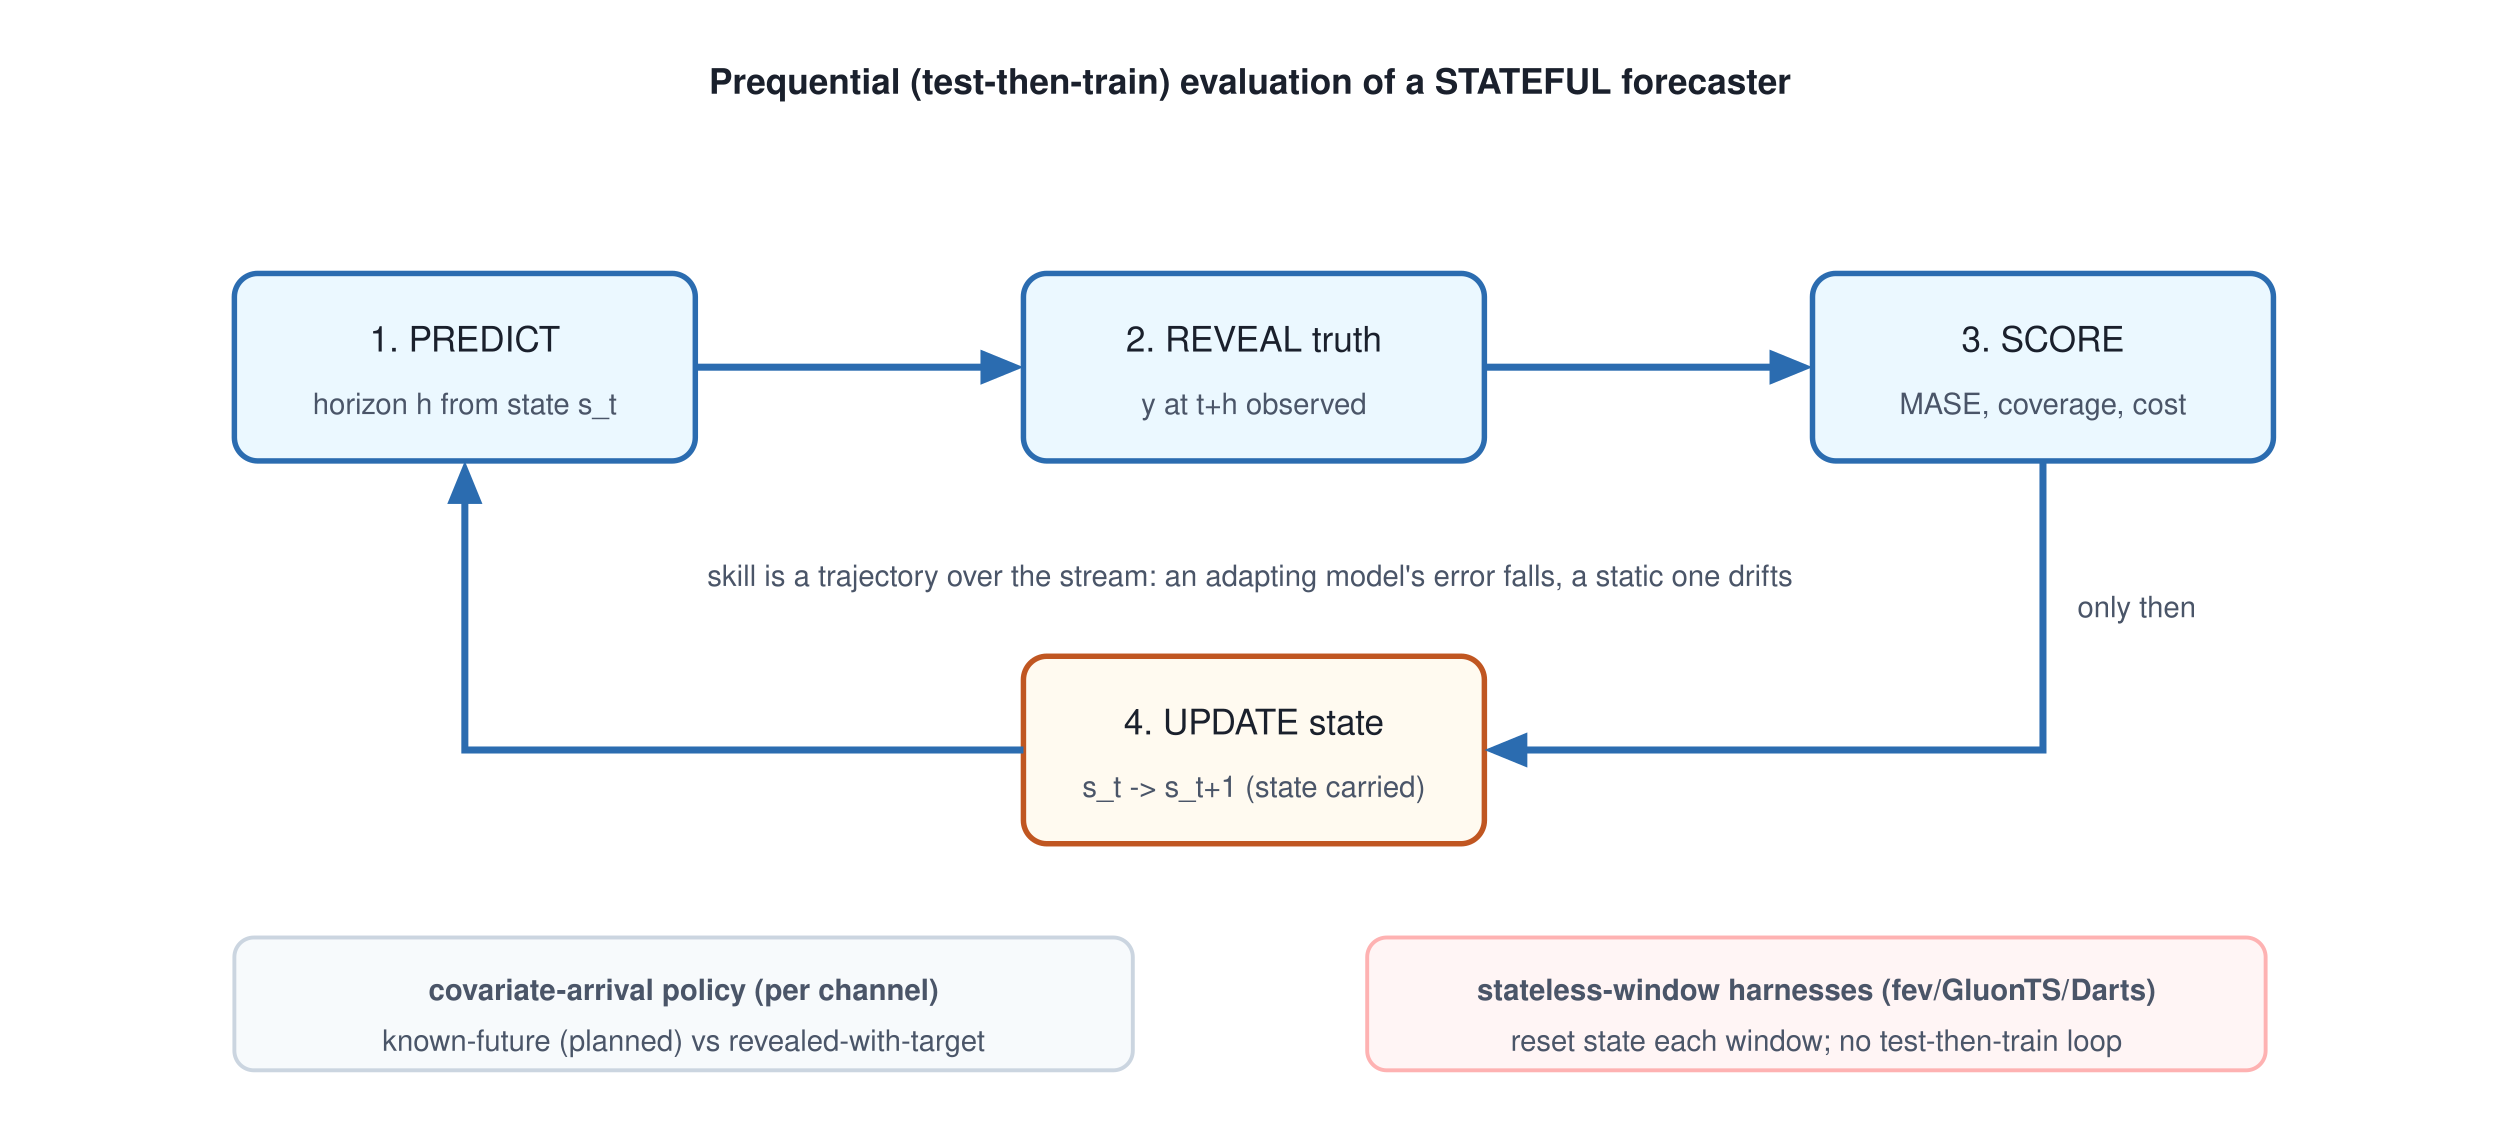
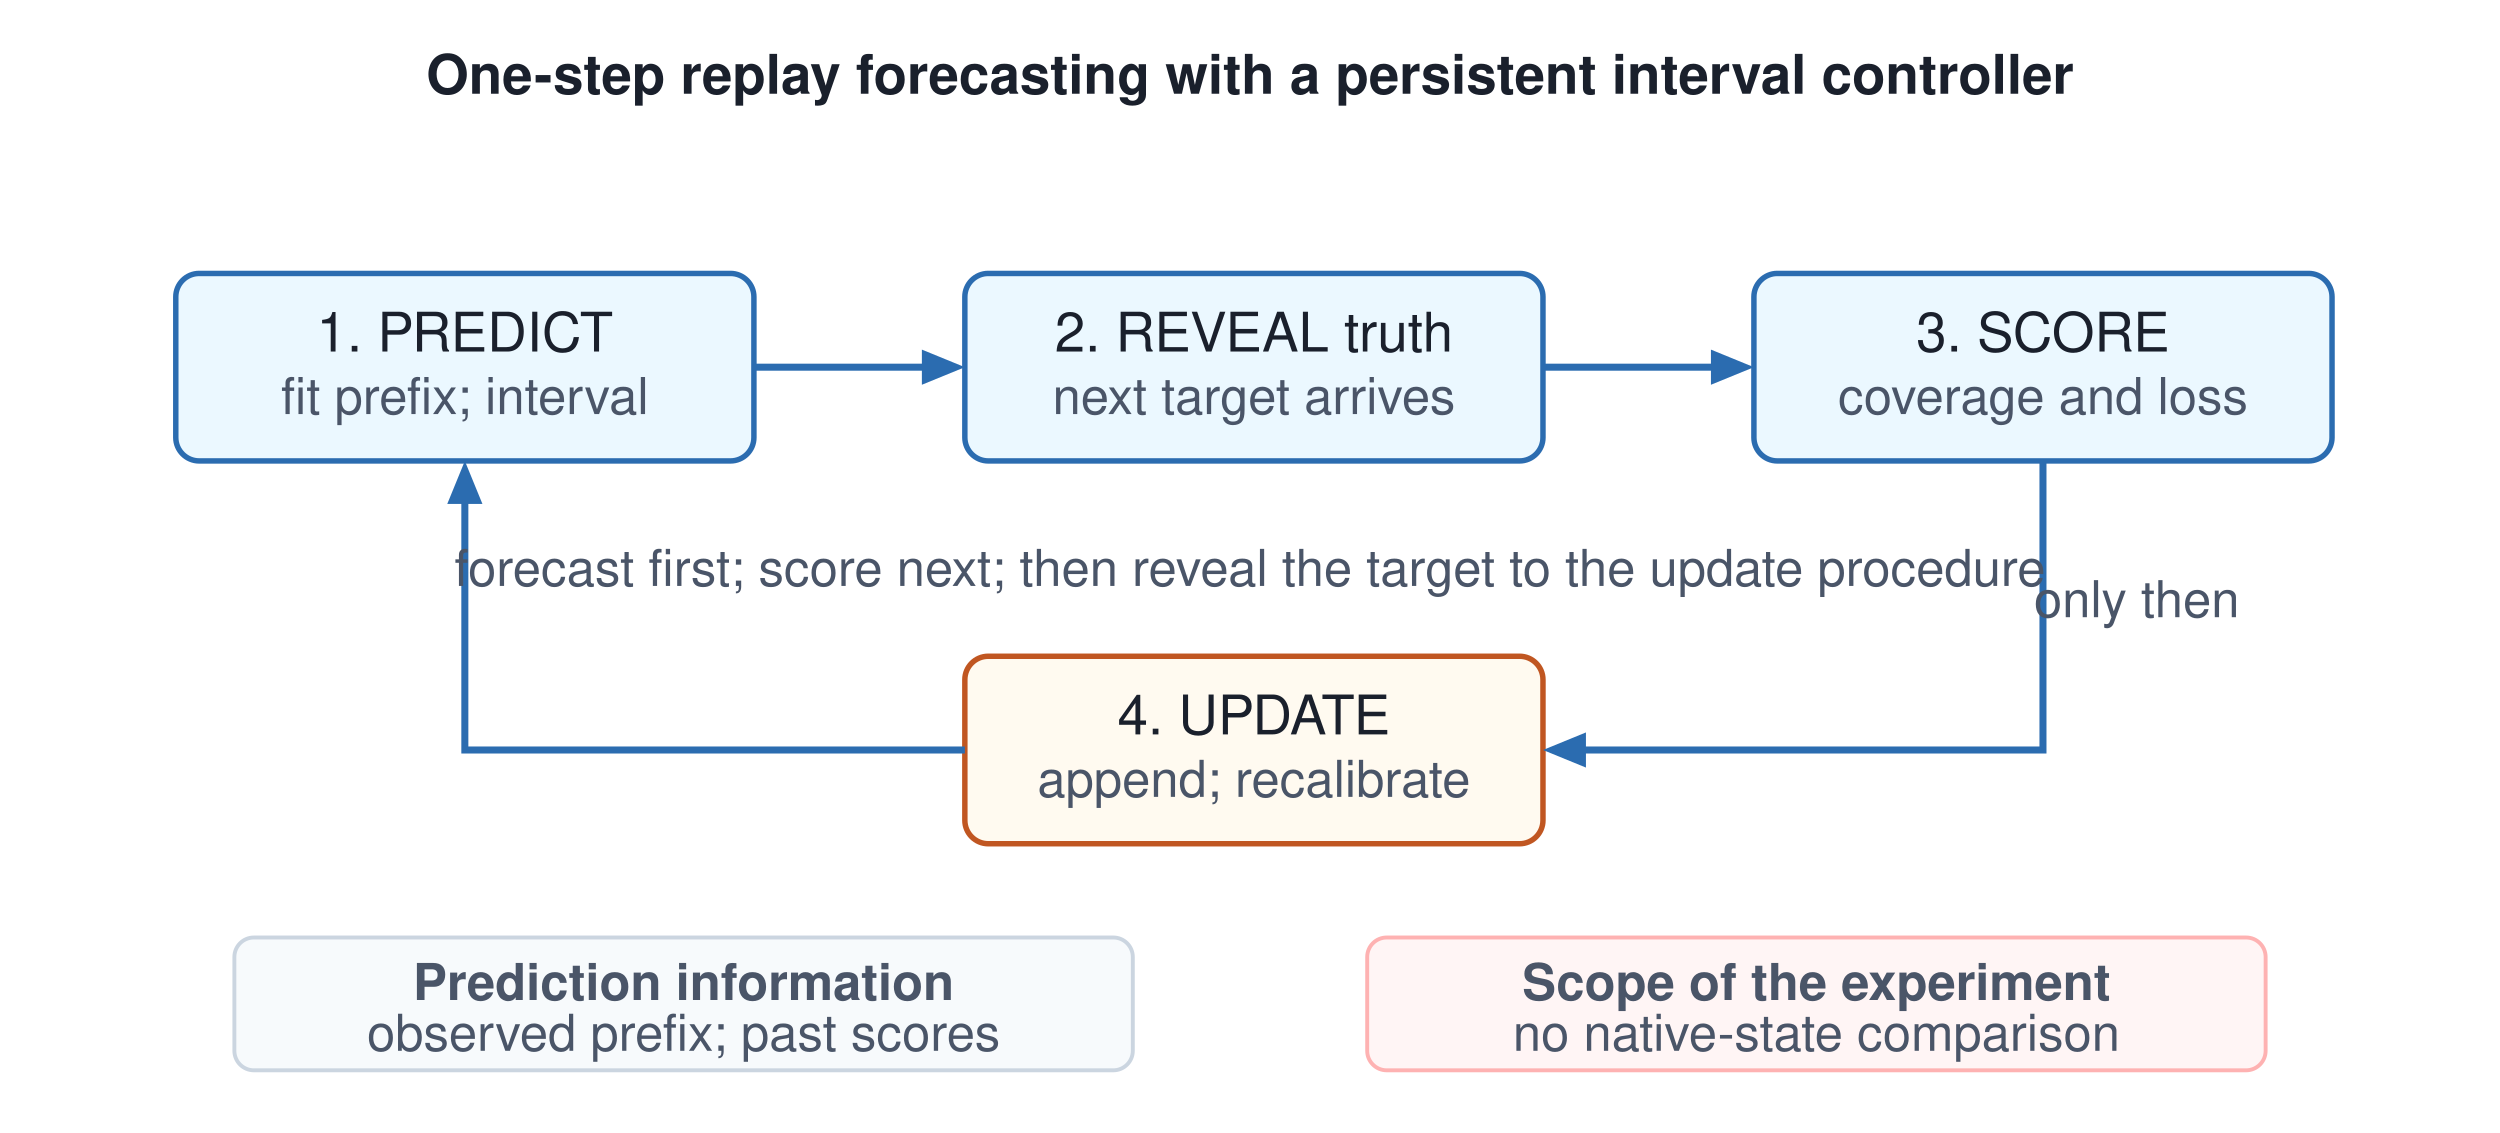
<svg xmlns="http://www.w3.org/2000/svg" width="640" height="290" viewBox="0 0 640 290" font-family="Helvetica, Arial, sans-serif">
  <defs>
    <style>
-       .t{fill:#1a202c;font-size:9px;text-anchor:middle;} .ts{fill:#4a5568;font-size:7.5px;text-anchor:middle;}
+       .t{fill:#1a202c;font-size:14px;text-anchor:middle;} .ts{fill:#4a5568;font-size:13px;text-anchor:middle;}
      .box{fill:#ebf8ff;stroke:#2b6cb0;stroke-width:1.4;rx:6;} .st{fill:#fffaf0;stroke:#c05621;stroke-width:1.4;rx:6;}
      .loop{stroke:#2b6cb0;stroke-width:1.8;fill:none;}
      .hdr{fill:#718096;font-size:7.875px;font-weight:bold;letter-spacing:.4px;}
    </style>
  </defs>
-   <text class="t" x="320" y="24" font-weight="bold" font-size="9.75">Prequential (test-then-train) evaluation of a STATEFUL forecaster</text>
-   <rect class="box" x="60" y="70" width="118" height="48" />
+   <text class="t" x="320" y="24" font-weight="bold" font-size="9.75">One-step replay forecasting with a persistent interval controller</text>
+   <rect class="box" x="45" y="70" width="148" height="48" />
  <text class="t" x="119" y="90">1. PREDICT</text>
-   <text class="ts" x="119" y="106">horizon h from state s_t</text>
-   <rect class="box" x="262" y="70" width="118" height="48" />
+   <text class="ts" x="119" y="106">fit prefix; interval</text>
+   <rect class="box" x="247" y="70" width="148" height="48" />
  <text class="t" x="321" y="90">2. REVEAL truth</text>
-   <text class="ts" x="321" y="106">y at t+h observed</text>
-   <rect class="box" x="464" y="70" width="118" height="48" />
+   <text class="ts" x="321" y="106">next target arrives</text>
+   <rect class="box" x="449" y="70" width="148" height="48" />
  <text class="t" x="523" y="90">3. SCORE</text>
-   <text class="ts" x="523" y="106">MASE, coverage, cost</text>
-   <rect class="st" x="262" y="168" width="118" height="48" />
-   <text class="t" x="321" y="188">4. UPDATE state</text>
-   <text class="ts" x="321" y="204">s_t  -&gt;  s_t+1 (state carried)</text>
-   <path class="loop" d="M178,94 L252,94" />
-   <polygon fill="#2b6cb0" points="262,94 251,89.5 251,98.5" />
-   <path class="loop" d="M380,94 L454,94" />
-   <polygon fill="#2b6cb0" points="464,94 453,89.5 453,98.5" />
-   <path class="loop" d="M523,118 L523,192 L390,192" />
-   <polygon fill="#2b6cb0" points="380,192 391,187.5 391,196.5" />
-   <path class="loop" d="M262,192 L119,192 L119,128" />
+   <text class="ts" x="523" y="106">coverage and loss</text>
+   <rect class="st" x="247" y="168" width="148" height="48" />
+   <text class="t" x="321" y="188">4. UPDATE</text>
+   <text class="ts" x="321" y="204">append; recalibrate</text>
+   <path class="loop" d="M193,94 L237,94" />
+   <polygon fill="#2b6cb0" points="247,94 236,89.5 236,98.5" />
+   <path class="loop" d="M395,94 L439,94" />
+   <polygon fill="#2b6cb0" points="449,94 438,89.5 438,98.5" />
+   <path class="loop" d="M523,118 L523,192 L405,192" />
+   <polygon fill="#2b6cb0" points="395,192 406,187.5 406,196.5" />
+   <path class="loop" d="M247,192 L119,192 L119,128" />
  <polygon fill="#2b6cb0" points="119,118 114.5,129 123.5,129" />
  <text class="ts" x="547" y="158" fill="#2b6cb0">only then</text>
  <rect x="60" y="240" width="230" height="34" rx="5" fill="#f7fafc" stroke="#cbd5e0" />
-   <text class="ts" x="175" y="256" font-weight="bold">covariate-arrival policy (per channel)</text>
-   <text class="ts" x="175" y="269">known-future (planned) vs revealed-with-target</text>
+   <text class="ts" x="175" y="256" font-weight="bold">Prediction information</text>
+   <text class="ts" x="175" y="269">observed prefix; past scores</text>
  <rect x="350" y="240" width="230" height="34" rx="5" fill="#fff5f5" stroke="#feb2b2" />
-   <text class="ts" x="465" y="256" font-weight="bold" fill="#c53030">stateless-window harnesses (fev/GluonTS/Darts)</text>
-   <text class="ts" x="465" y="269" fill="#742a2a">reset state each window; no test-then-train loop</text>
-   <text class="ts" x="320" y="150">skill is a trajectory over the stream: an adapting model's error falls, a static one drifts</text>
+   <text class="ts" x="465" y="256" font-weight="bold" fill="#c53030">Scope of the experiment</text>
+   <text class="ts" x="465" y="269" fill="#742a2a">no native-state comparison</text>
+   <text class="ts" x="320" y="150">forecast first; score next; then reveal the target to the update procedure</text>
</svg>
